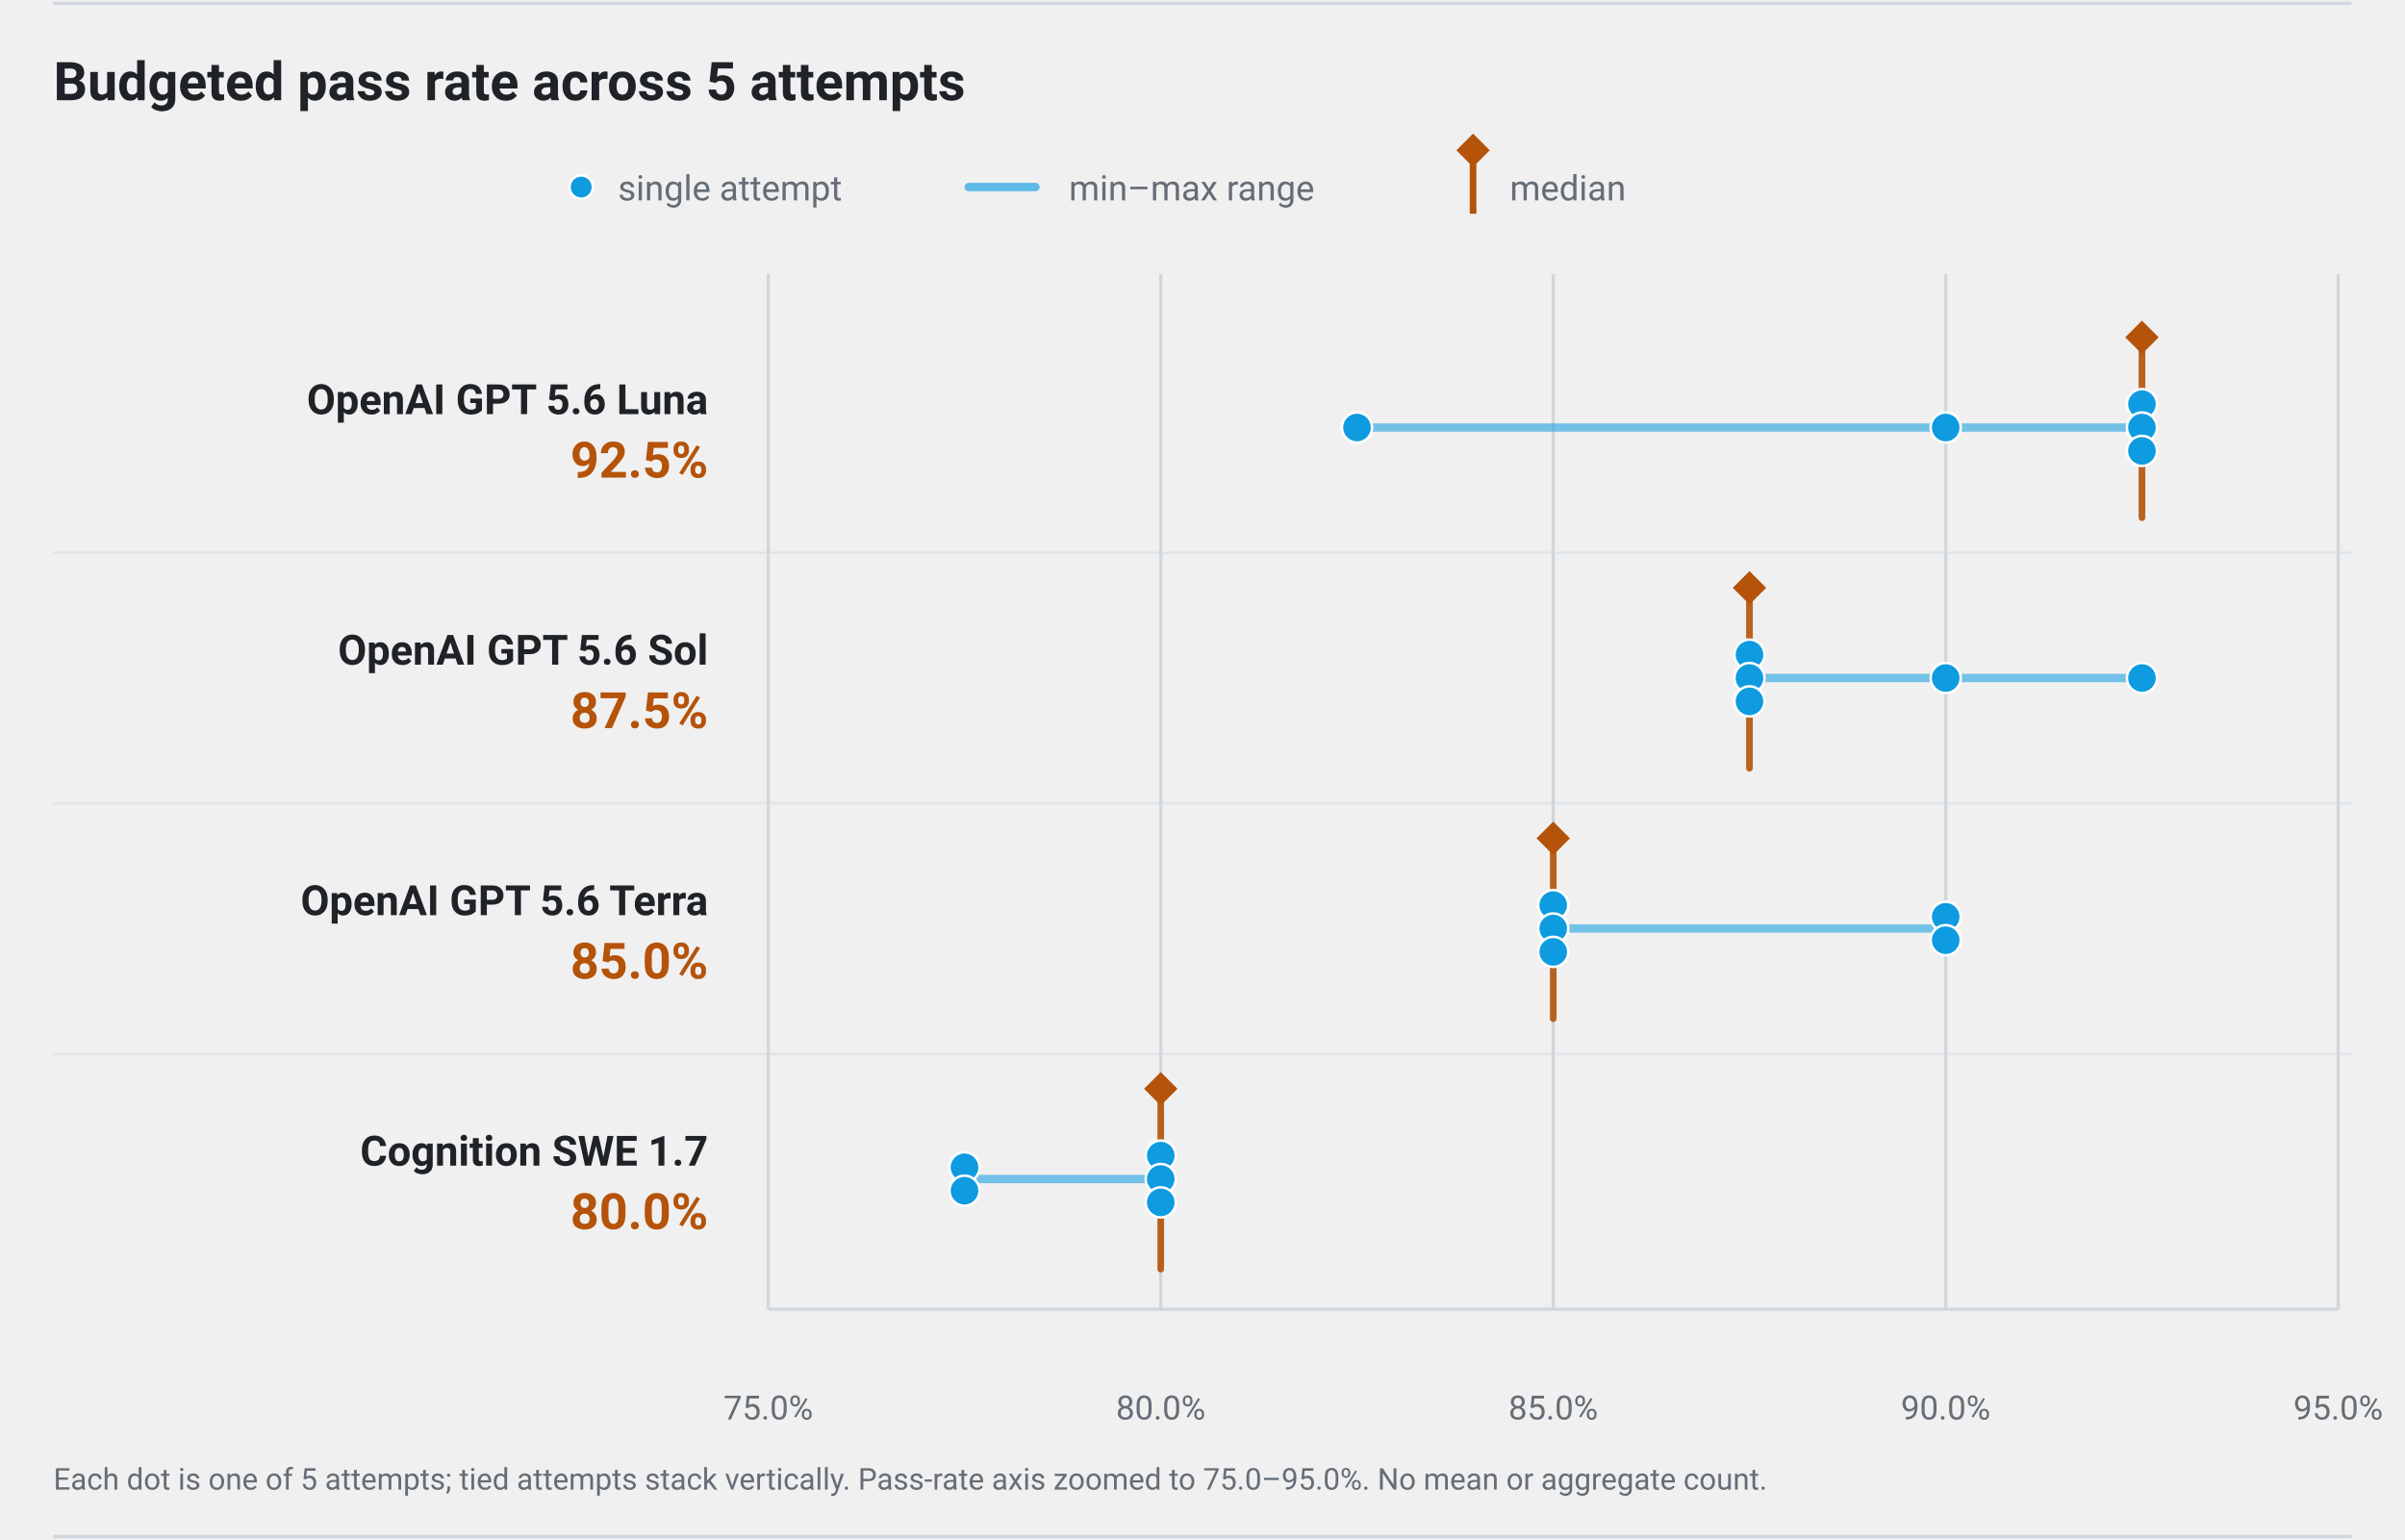
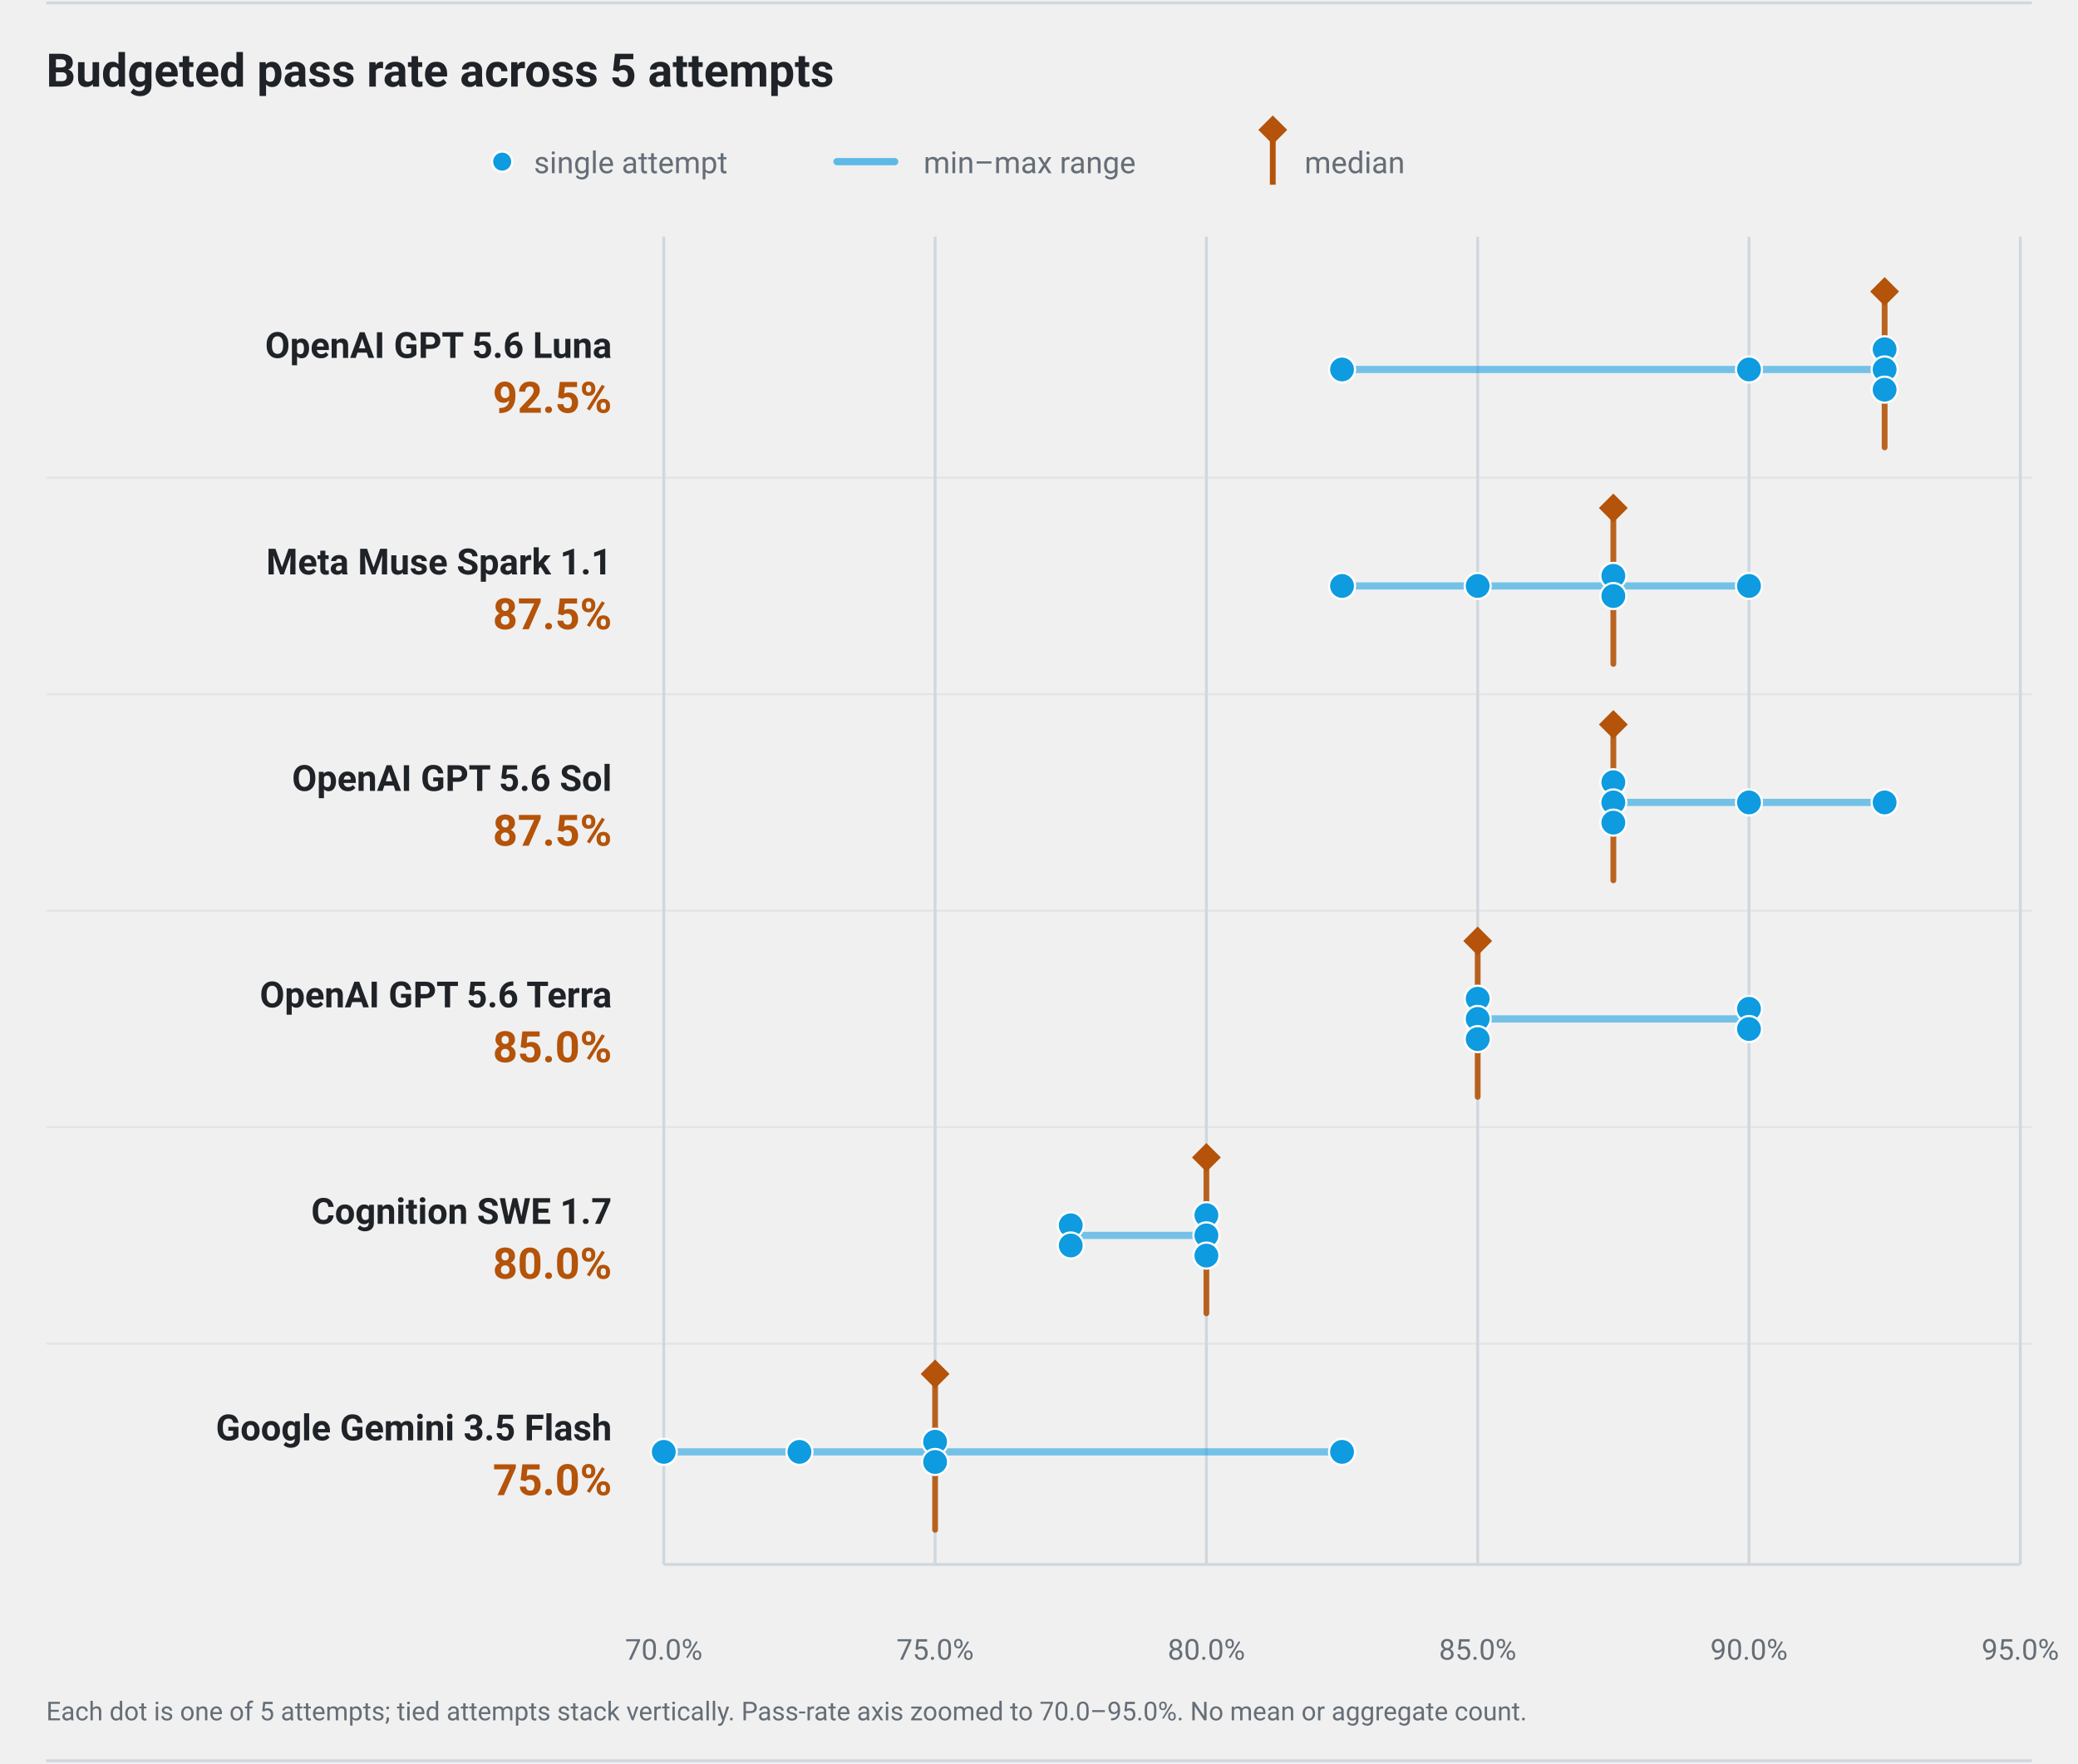
- <svg xmlns="http://www.w3.org/2000/svg" width="720" height="461" viewBox="0 0 720 461" role="img" aria-labelledby="qbd-title qbd-desc" font-family="ui-sans-serif,system-ui,-apple-system,Segoe UI,Roboto,Helvetica,Arial,sans-serif">
+ <svg xmlns="http://www.w3.org/2000/svg" width="720" height="611" viewBox="0 0 720 611" role="img" aria-labelledby="qbd-title qbd-desc" font-family="ui-sans-serif,system-ui,-apple-system,Segoe UI,Roboto,Helvetica,Arial,sans-serif">
  <line x1="16" y1="1" x2="704" y2="1" stroke="#D0D7DE" stroke-width="1" />
  <text x="16" y="30" fill="#1F2328" font-size="16" font-weight="650">Budgeted pass rate across 5 attempts</text>
  <circle cx="174" cy="56" r="3.5" fill="#0E9BE0" stroke="#FFFFFF" stroke-width=".75" />
  <text x="185" y="60" fill="#656D76" font-size="10.5">single attempt</text>
  <line x1="290" y1="56" x2="310" y2="56" stroke="#0E9BE0" stroke-width="2.5" stroke-linecap="round" opacity=".65" />
  <text x="320" y="60" fill="#656D76" font-size="10.5">min–max range</text>
  <line x1="441" y1="45" x2="441" y2="64" stroke="#B45309" stroke-width="2" />
  <polygon points="441,40 446,45 441,50 436,45" fill="#B45309" />
  <text x="452" y="60" fill="#656D76" font-size="10.5">median</text>
-   <line x1="230.00" y1="82" x2="230.00" y2="392" stroke="#D0D7DE" stroke-width="1" />
-   <text x="230.00" y="425" text-anchor="middle" fill="#656D76" font-size="10">75.0%</text>
-   <line x1="347.50" y1="82" x2="347.50" y2="392" stroke="#D0D7DE" stroke-width="1" />
-   <text x="347.50" y="425" text-anchor="middle" fill="#656D76" font-size="10">80.0%</text>
-   <line x1="465.00" y1="82" x2="465.00" y2="392" stroke="#D0D7DE" stroke-width="1" />
-   <text x="465.00" y="425" text-anchor="middle" fill="#656D76" font-size="10">85.0%</text>
-   <line x1="582.50" y1="82" x2="582.50" y2="392" stroke="#D0D7DE" stroke-width="1" />
-   <text x="582.50" y="425" text-anchor="middle" fill="#656D76" font-size="10">90.0%</text>
-   <line x1="700.00" y1="82" x2="700.00" y2="392" stroke="#D0D7DE" stroke-width="1" />
-   <text x="700.00" y="425" text-anchor="middle" fill="#656D76" font-size="10">95.0%</text>
-   <line x1="230" y1="392" x2="700" y2="392" stroke="#D0D7DE" stroke-width="1" />
+   <line x1="230.00" y1="82" x2="230.00" y2="542" stroke="#D0D7DE" stroke-width="1" />
+   <text x="230.00" y="575" text-anchor="middle" fill="#656D76" font-size="10">70.0%</text>
+   <line x1="324.00" y1="82" x2="324.00" y2="542" stroke="#D0D7DE" stroke-width="1" />
+   <text x="324.00" y="575" text-anchor="middle" fill="#656D76" font-size="10">75.0%</text>
+   <line x1="418.00" y1="82" x2="418.00" y2="542" stroke="#D0D7DE" stroke-width="1" />
+   <text x="418.00" y="575" text-anchor="middle" fill="#656D76" font-size="10">80.0%</text>
+   <line x1="512.00" y1="82" x2="512.00" y2="542" stroke="#D0D7DE" stroke-width="1" />
+   <text x="512.00" y="575" text-anchor="middle" fill="#656D76" font-size="10">85.0%</text>
+   <line x1="606.00" y1="82" x2="606.00" y2="542" stroke="#D0D7DE" stroke-width="1" />
+   <text x="606.00" y="575" text-anchor="middle" fill="#656D76" font-size="10">90.0%</text>
+   <line x1="700.00" y1="82" x2="700.00" y2="542" stroke="#D0D7DE" stroke-width="1" />
+   <text x="700.00" y="575" text-anchor="middle" fill="#656D76" font-size="10">95.0%</text>
+   <line x1="230" y1="542" x2="700" y2="542" stroke="#D0D7DE" stroke-width="1" />
  <text x="212" y="124" text-anchor="end" fill="#1F2328" font-size="12.5" font-weight="600">OpenAI GPT 5.6 Luna</text>
  <text x="212" y="143" text-anchor="end" fill="#B45309" font-size="15" font-weight="700">92.5%</text>
-   <line x1="406.25" y1="128" x2="641.25" y2="128" stroke="#0E9BE0" stroke-width="2.5" stroke-linecap="round" opacity=".55" />
-   <line x1="641.25" y1="101" x2="641.25" y2="155" stroke="#B45309" stroke-width="2" stroke-linecap="round" opacity=".9" />
-   <circle cx="406.25" cy="128.00" r="4.5" fill="#0E9BE0" stroke="#FFFFFF" stroke-width=".75" />
-   <circle cx="582.50" cy="128.00" r="4.5" fill="#0E9BE0" stroke="#FFFFFF" stroke-width=".75" />
-   <circle cx="641.25" cy="121.00" r="4.5" fill="#0E9BE0" stroke="#FFFFFF" stroke-width=".75" />
-   <circle cx="641.25" cy="128.00" r="4.5" fill="#0E9BE0" stroke="#FFFFFF" stroke-width=".75" />
-   <circle cx="641.25" cy="135.00" r="4.5" fill="#0E9BE0" stroke="#FFFFFF" stroke-width=".75" />
-   <polygon points="641.25,96 646.25,101 641.25,106 636.25,101" fill="#B45309" />
+   <line x1="465.00" y1="128" x2="653.00" y2="128" stroke="#0E9BE0" stroke-width="2.5" stroke-linecap="round" opacity=".55" />
+   <line x1="653.00" y1="101" x2="653.00" y2="155" stroke="#B45309" stroke-width="2" stroke-linecap="round" opacity=".9" />
+   <circle cx="465.00" cy="128.00" r="4.5" fill="#0E9BE0" stroke="#FFFFFF" stroke-width=".75" />
+   <circle cx="606.00" cy="128.00" r="4.5" fill="#0E9BE0" stroke="#FFFFFF" stroke-width=".75" />
+   <circle cx="653.00" cy="121.00" r="4.5" fill="#0E9BE0" stroke="#FFFFFF" stroke-width=".75" />
+   <circle cx="653.00" cy="128.00" r="4.5" fill="#0E9BE0" stroke="#FFFFFF" stroke-width=".75" />
+   <circle cx="653.00" cy="135.00" r="4.5" fill="#0E9BE0" stroke="#FFFFFF" stroke-width=".75" />
+   <polygon points="653.00,96 658.00,101 653.00,106 648.00,101" fill="#B45309" />
  <line x1="16" y1="165.50" x2="704" y2="165.50" stroke="#D0D7DE" stroke-width=".75" opacity=".45" />
-   <text x="212" y="199" text-anchor="end" fill="#1F2328" font-size="12.5" font-weight="600">OpenAI GPT 5.6 Sol</text>
+   <text x="212" y="199" text-anchor="end" fill="#1F2328" font-size="12.5" font-weight="600">Meta Muse Spark 1.1</text>
  <text x="212" y="218" text-anchor="end" fill="#B45309" font-size="15" font-weight="700">87.5%</text>
-   <line x1="523.75" y1="203" x2="641.25" y2="203" stroke="#0E9BE0" stroke-width="2.5" stroke-linecap="round" opacity=".55" />
-   <line x1="523.75" y1="176" x2="523.75" y2="230" stroke="#B45309" stroke-width="2" stroke-linecap="round" opacity=".9" />
-   <circle cx="523.75" cy="196.00" r="4.5" fill="#0E9BE0" stroke="#FFFFFF" stroke-width=".75" />
-   <circle cx="523.75" cy="203.00" r="4.5" fill="#0E9BE0" stroke="#FFFFFF" stroke-width=".75" />
-   <circle cx="523.75" cy="210.00" r="4.5" fill="#0E9BE0" stroke="#FFFFFF" stroke-width=".75" />
-   <circle cx="582.50" cy="203.00" r="4.5" fill="#0E9BE0" stroke="#FFFFFF" stroke-width=".75" />
-   <circle cx="641.25" cy="203.00" r="4.5" fill="#0E9BE0" stroke="#FFFFFF" stroke-width=".75" />
-   <polygon points="523.75,171 528.75,176 523.75,181 518.75,176" fill="#B45309" />
+   <line x1="465.00" y1="203" x2="606.00" y2="203" stroke="#0E9BE0" stroke-width="2.5" stroke-linecap="round" opacity=".55" />
+   <line x1="559.00" y1="176" x2="559.00" y2="230" stroke="#B45309" stroke-width="2" stroke-linecap="round" opacity=".9" />
+   <circle cx="465.00" cy="203.00" r="4.5" fill="#0E9BE0" stroke="#FFFFFF" stroke-width=".75" />
+   <circle cx="512.00" cy="203.00" r="4.5" fill="#0E9BE0" stroke="#FFFFFF" stroke-width=".75" />
+   <circle cx="559.00" cy="199.50" r="4.5" fill="#0E9BE0" stroke="#FFFFFF" stroke-width=".75" />
+   <circle cx="559.00" cy="206.50" r="4.5" fill="#0E9BE0" stroke="#FFFFFF" stroke-width=".75" />
+   <circle cx="606.00" cy="203.00" r="4.5" fill="#0E9BE0" stroke="#FFFFFF" stroke-width=".75" />
+   <polygon points="559.00,171 564.00,176 559.00,181 554.00,176" fill="#B45309" />
  <line x1="16" y1="240.50" x2="704" y2="240.50" stroke="#D0D7DE" stroke-width=".75" opacity=".45" />
-   <text x="212" y="274" text-anchor="end" fill="#1F2328" font-size="12.5" font-weight="600">OpenAI GPT 5.6 Terra</text>
-   <text x="212" y="293" text-anchor="end" fill="#B45309" font-size="15" font-weight="700">85.0%</text>
-   <line x1="465.00" y1="278" x2="582.50" y2="278" stroke="#0E9BE0" stroke-width="2.5" stroke-linecap="round" opacity=".55" />
-   <line x1="465.00" y1="251" x2="465.00" y2="305" stroke="#B45309" stroke-width="2" stroke-linecap="round" opacity=".9" />
-   <circle cx="465.00" cy="271.00" r="4.5" fill="#0E9BE0" stroke="#FFFFFF" stroke-width=".75" />
-   <circle cx="465.00" cy="278.00" r="4.5" fill="#0E9BE0" stroke="#FFFFFF" stroke-width=".75" />
-   <circle cx="465.00" cy="285.00" r="4.5" fill="#0E9BE0" stroke="#FFFFFF" stroke-width=".75" />
-   <circle cx="582.50" cy="274.50" r="4.5" fill="#0E9BE0" stroke="#FFFFFF" stroke-width=".75" />
-   <circle cx="582.50" cy="281.50" r="4.5" fill="#0E9BE0" stroke="#FFFFFF" stroke-width=".75" />
-   <polygon points="465.00,246 470.00,251 465.00,256 460.00,251" fill="#B45309" />
+   <text x="212" y="274" text-anchor="end" fill="#1F2328" font-size="12.5" font-weight="600">OpenAI GPT 5.6 Sol</text>
+   <text x="212" y="293" text-anchor="end" fill="#B45309" font-size="15" font-weight="700">87.5%</text>
+   <line x1="559.00" y1="278" x2="653.00" y2="278" stroke="#0E9BE0" stroke-width="2.5" stroke-linecap="round" opacity=".55" />
+   <line x1="559.00" y1="251" x2="559.00" y2="305" stroke="#B45309" stroke-width="2" stroke-linecap="round" opacity=".9" />
+   <circle cx="559.00" cy="271.00" r="4.5" fill="#0E9BE0" stroke="#FFFFFF" stroke-width=".75" />
+   <circle cx="559.00" cy="278.00" r="4.5" fill="#0E9BE0" stroke="#FFFFFF" stroke-width=".75" />
+   <circle cx="559.00" cy="285.00" r="4.5" fill="#0E9BE0" stroke="#FFFFFF" stroke-width=".75" />
+   <circle cx="606.00" cy="278.00" r="4.5" fill="#0E9BE0" stroke="#FFFFFF" stroke-width=".75" />
+   <circle cx="653.00" cy="278.00" r="4.5" fill="#0E9BE0" stroke="#FFFFFF" stroke-width=".75" />
+   <polygon points="559.00,246 564.00,251 559.00,256 554.00,251" fill="#B45309" />
  <line x1="16" y1="315.50" x2="704" y2="315.50" stroke="#D0D7DE" stroke-width=".75" opacity=".45" />
-   <text x="212" y="349" text-anchor="end" fill="#1F2328" font-size="12.5" font-weight="600">Cognition SWE 1.7</text>
-   <text x="212" y="368" text-anchor="end" fill="#B45309" font-size="15" font-weight="700">80.0%</text>
-   <line x1="288.75" y1="353" x2="347.50" y2="353" stroke="#0E9BE0" stroke-width="2.5" stroke-linecap="round" opacity=".55" />
-   <line x1="347.50" y1="326" x2="347.50" y2="380" stroke="#B45309" stroke-width="2" stroke-linecap="round" opacity=".9" />
-   <circle cx="288.75" cy="349.50" r="4.5" fill="#0E9BE0" stroke="#FFFFFF" stroke-width=".75" />
-   <circle cx="288.75" cy="356.50" r="4.5" fill="#0E9BE0" stroke="#FFFFFF" stroke-width=".75" />
-   <circle cx="347.50" cy="346.00" r="4.5" fill="#0E9BE0" stroke="#FFFFFF" stroke-width=".75" />
-   <circle cx="347.50" cy="353.00" r="4.5" fill="#0E9BE0" stroke="#FFFFFF" stroke-width=".75" />
-   <circle cx="347.50" cy="360.00" r="4.5" fill="#0E9BE0" stroke="#FFFFFF" stroke-width=".75" />
-   <polygon points="347.50,321 352.50,326 347.50,331 342.50,326" fill="#B45309" />
-   <text x="16" y="446" fill="#656D76" font-size="9">Each dot is one of 5 attempts; tied attempts stack vertically. Pass-rate axis zoomed to 75.0–95.0%. No mean or aggregate count.</text>
-   <line x1="16" y1="460" x2="704" y2="460" stroke="#D0D7DE" stroke-width="1" />
+   <text x="212" y="349" text-anchor="end" fill="#1F2328" font-size="12.5" font-weight="600">OpenAI GPT 5.6 Terra</text>
+   <text x="212" y="368" text-anchor="end" fill="#B45309" font-size="15" font-weight="700">85.0%</text>
+   <line x1="512.00" y1="353" x2="606.00" y2="353" stroke="#0E9BE0" stroke-width="2.5" stroke-linecap="round" opacity=".55" />
+   <line x1="512.00" y1="326" x2="512.00" y2="380" stroke="#B45309" stroke-width="2" stroke-linecap="round" opacity=".9" />
+   <circle cx="512.00" cy="346.00" r="4.5" fill="#0E9BE0" stroke="#FFFFFF" stroke-width=".75" />
+   <circle cx="512.00" cy="353.00" r="4.5" fill="#0E9BE0" stroke="#FFFFFF" stroke-width=".75" />
+   <circle cx="512.00" cy="360.00" r="4.5" fill="#0E9BE0" stroke="#FFFFFF" stroke-width=".75" />
+   <circle cx="606.00" cy="349.50" r="4.5" fill="#0E9BE0" stroke="#FFFFFF" stroke-width=".75" />
+   <circle cx="606.00" cy="356.50" r="4.5" fill="#0E9BE0" stroke="#FFFFFF" stroke-width=".75" />
+   <polygon points="512.00,321 517.00,326 512.00,331 507.00,326" fill="#B45309" />
+   <line x1="16" y1="390.50" x2="704" y2="390.50" stroke="#D0D7DE" stroke-width=".75" opacity=".45" />
+   <text x="212" y="424" text-anchor="end" fill="#1F2328" font-size="12.5" font-weight="600">Cognition SWE 1.7</text>
+   <text x="212" y="443" text-anchor="end" fill="#B45309" font-size="15" font-weight="700">80.0%</text>
+   <line x1="371.00" y1="428" x2="418.00" y2="428" stroke="#0E9BE0" stroke-width="2.5" stroke-linecap="round" opacity=".55" />
+   <line x1="418.00" y1="401" x2="418.00" y2="455" stroke="#B45309" stroke-width="2" stroke-linecap="round" opacity=".9" />
+   <circle cx="371.00" cy="424.50" r="4.5" fill="#0E9BE0" stroke="#FFFFFF" stroke-width=".75" />
+   <circle cx="371.00" cy="431.50" r="4.5" fill="#0E9BE0" stroke="#FFFFFF" stroke-width=".75" />
+   <circle cx="418.00" cy="421.00" r="4.5" fill="#0E9BE0" stroke="#FFFFFF" stroke-width=".75" />
+   <circle cx="418.00" cy="428.00" r="4.5" fill="#0E9BE0" stroke="#FFFFFF" stroke-width=".75" />
+   <circle cx="418.00" cy="435.00" r="4.5" fill="#0E9BE0" stroke="#FFFFFF" stroke-width=".75" />
+   <polygon points="418.00,396 423.00,401 418.00,406 413.00,401" fill="#B45309" />
+   <line x1="16" y1="465.50" x2="704" y2="465.50" stroke="#D0D7DE" stroke-width=".75" opacity=".45" />
+   <text x="212" y="499" text-anchor="end" fill="#1F2328" font-size="12.5" font-weight="600">Google Gemini 3.5 Flash</text>
+   <text x="212" y="518" text-anchor="end" fill="#B45309" font-size="15" font-weight="700">75.0%</text>
+   <line x1="230.00" y1="503" x2="465.00" y2="503" stroke="#0E9BE0" stroke-width="2.5" stroke-linecap="round" opacity=".55" />
+   <line x1="324.00" y1="476" x2="324.00" y2="530" stroke="#B45309" stroke-width="2" stroke-linecap="round" opacity=".9" />
+   <circle cx="230.00" cy="503.00" r="4.5" fill="#0E9BE0" stroke="#FFFFFF" stroke-width=".75" />
+   <circle cx="277.00" cy="503.00" r="4.5" fill="#0E9BE0" stroke="#FFFFFF" stroke-width=".75" />
+   <circle cx="324.00" cy="499.50" r="4.5" fill="#0E9BE0" stroke="#FFFFFF" stroke-width=".75" />
+   <circle cx="324.00" cy="506.50" r="4.5" fill="#0E9BE0" stroke="#FFFFFF" stroke-width=".75" />
+   <circle cx="465.00" cy="503.00" r="4.5" fill="#0E9BE0" stroke="#FFFFFF" stroke-width=".75" />
+   <polygon points="324.00,471 329.00,476 324.00,481 319.00,476" fill="#B45309" />
+   <text x="16" y="596" fill="#656D76" font-size="9">Each dot is one of 5 attempts; tied attempts stack vertically. Pass-rate axis zoomed to 70.0–95.0%. No mean or aggregate count.</text>
+   <line x1="16" y1="610" x2="704" y2="610" stroke="#D0D7DE" stroke-width="1" />
</svg>
